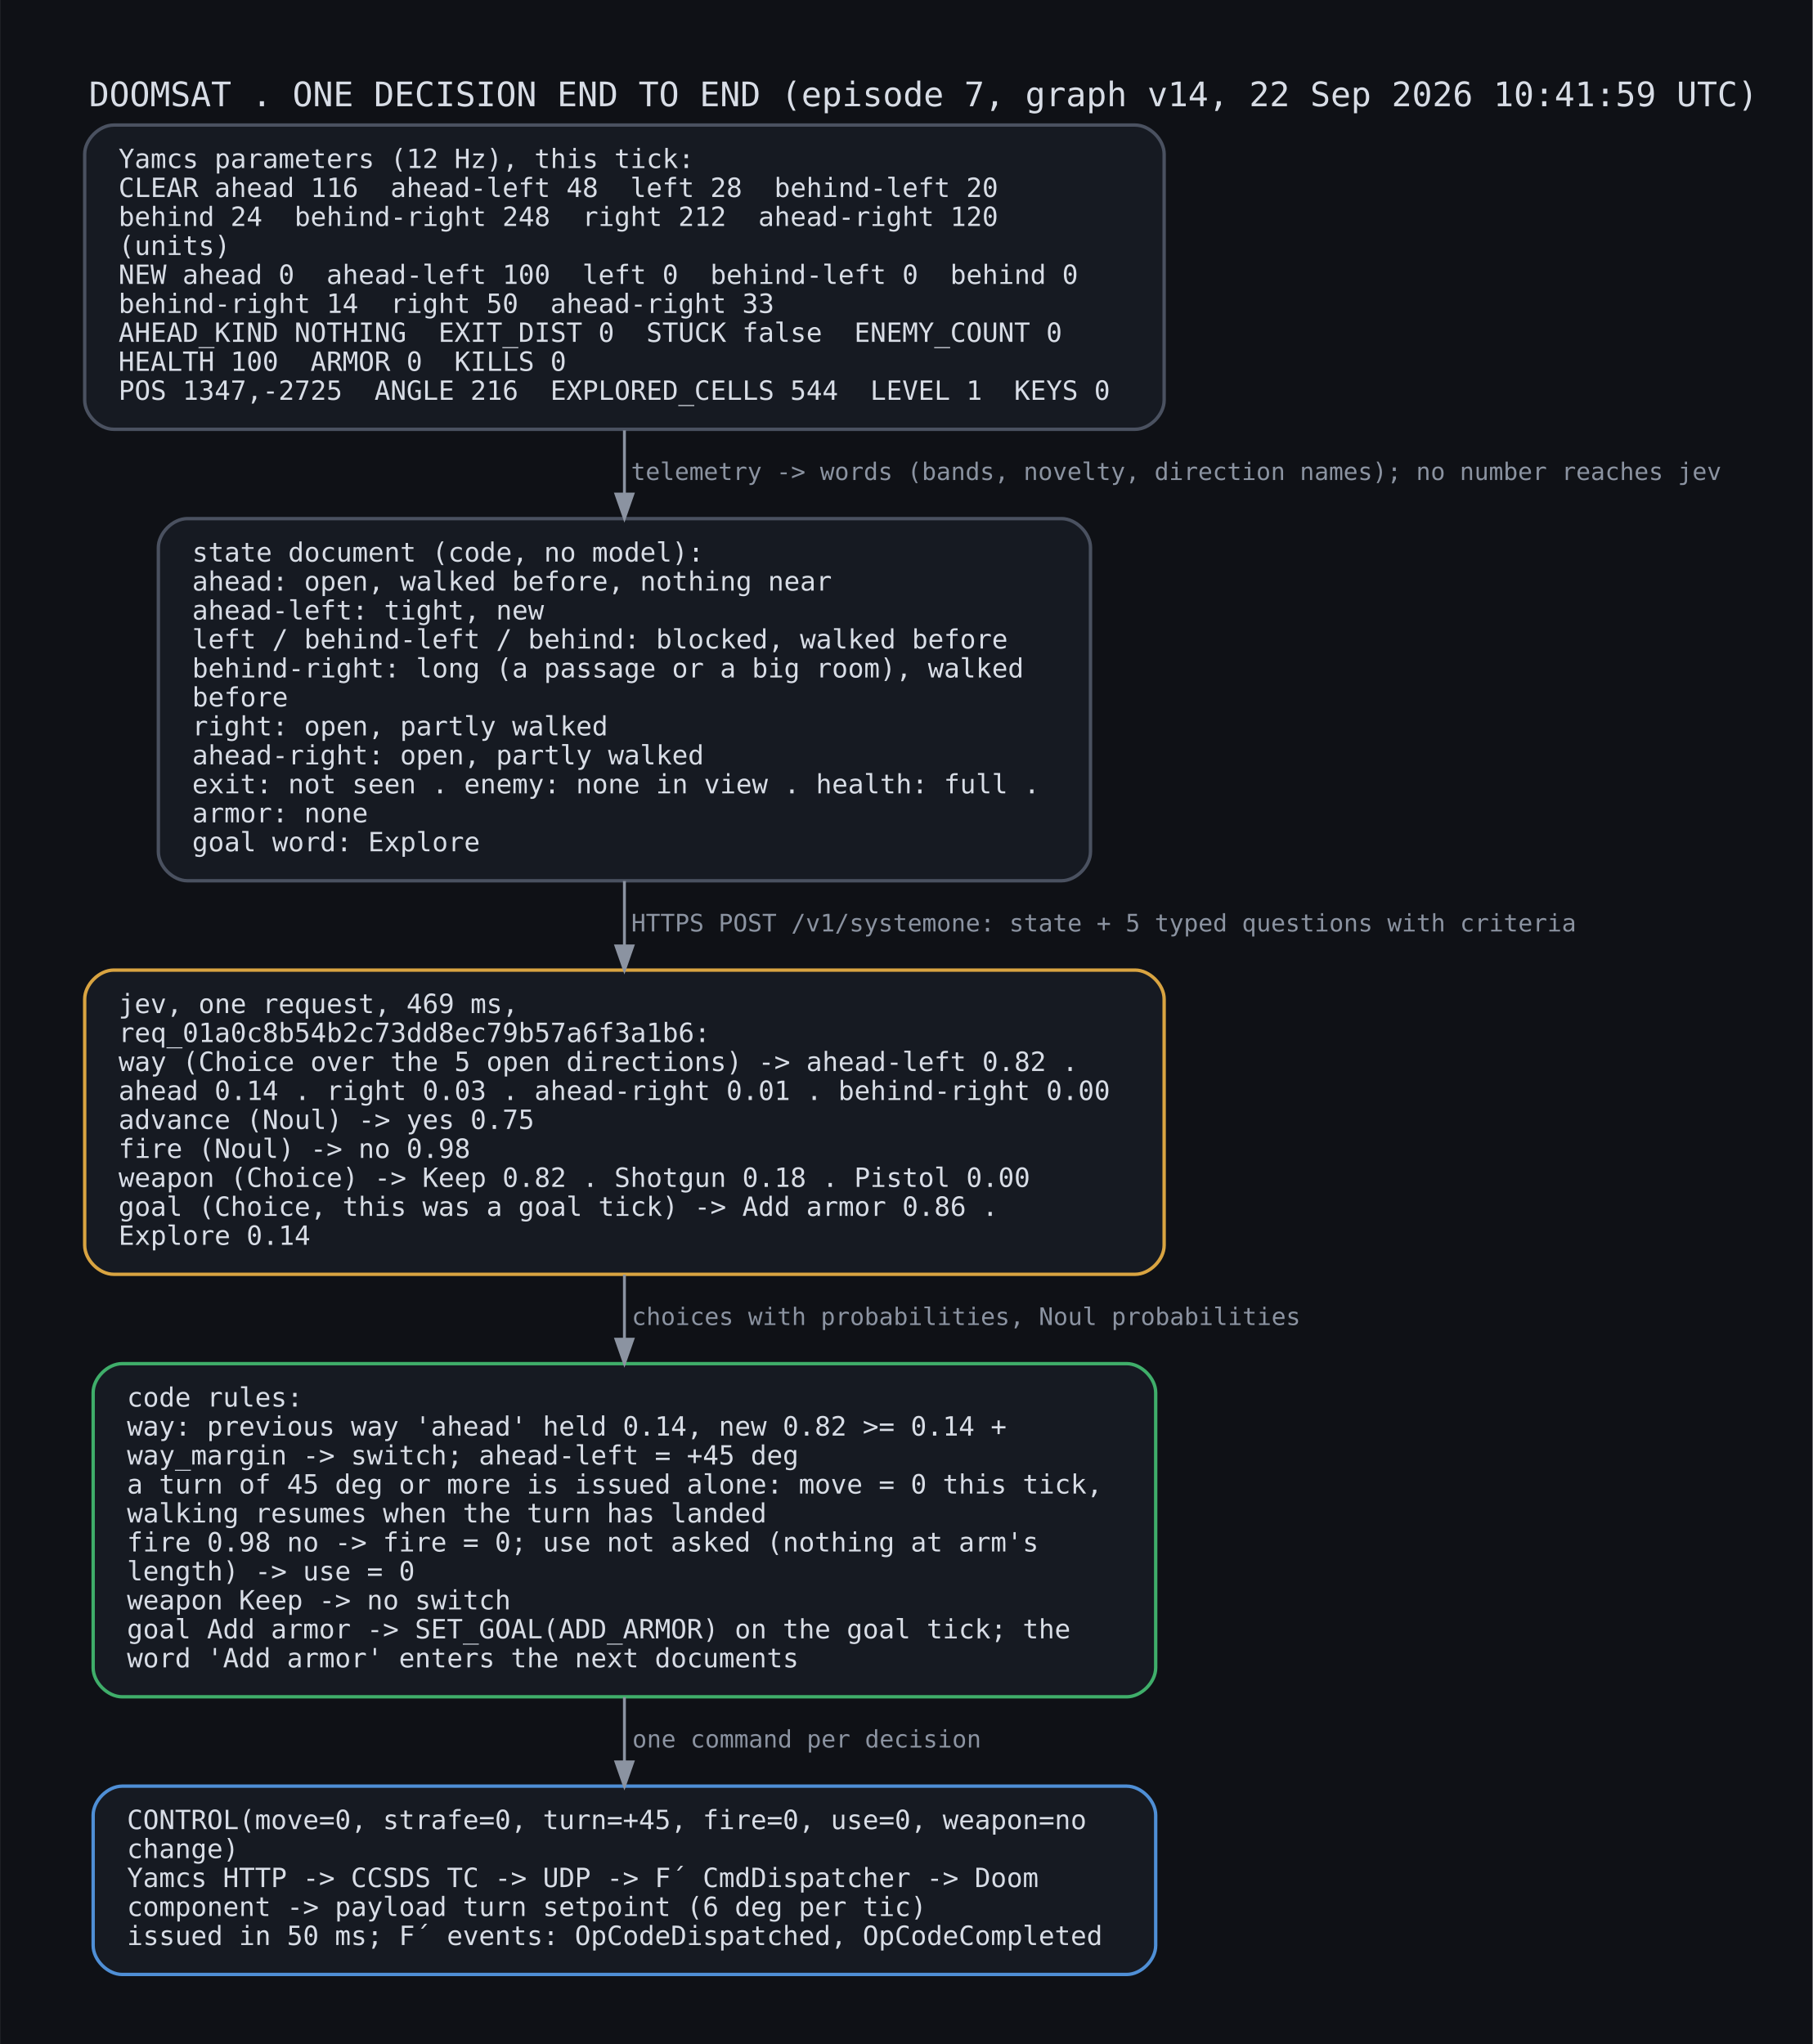
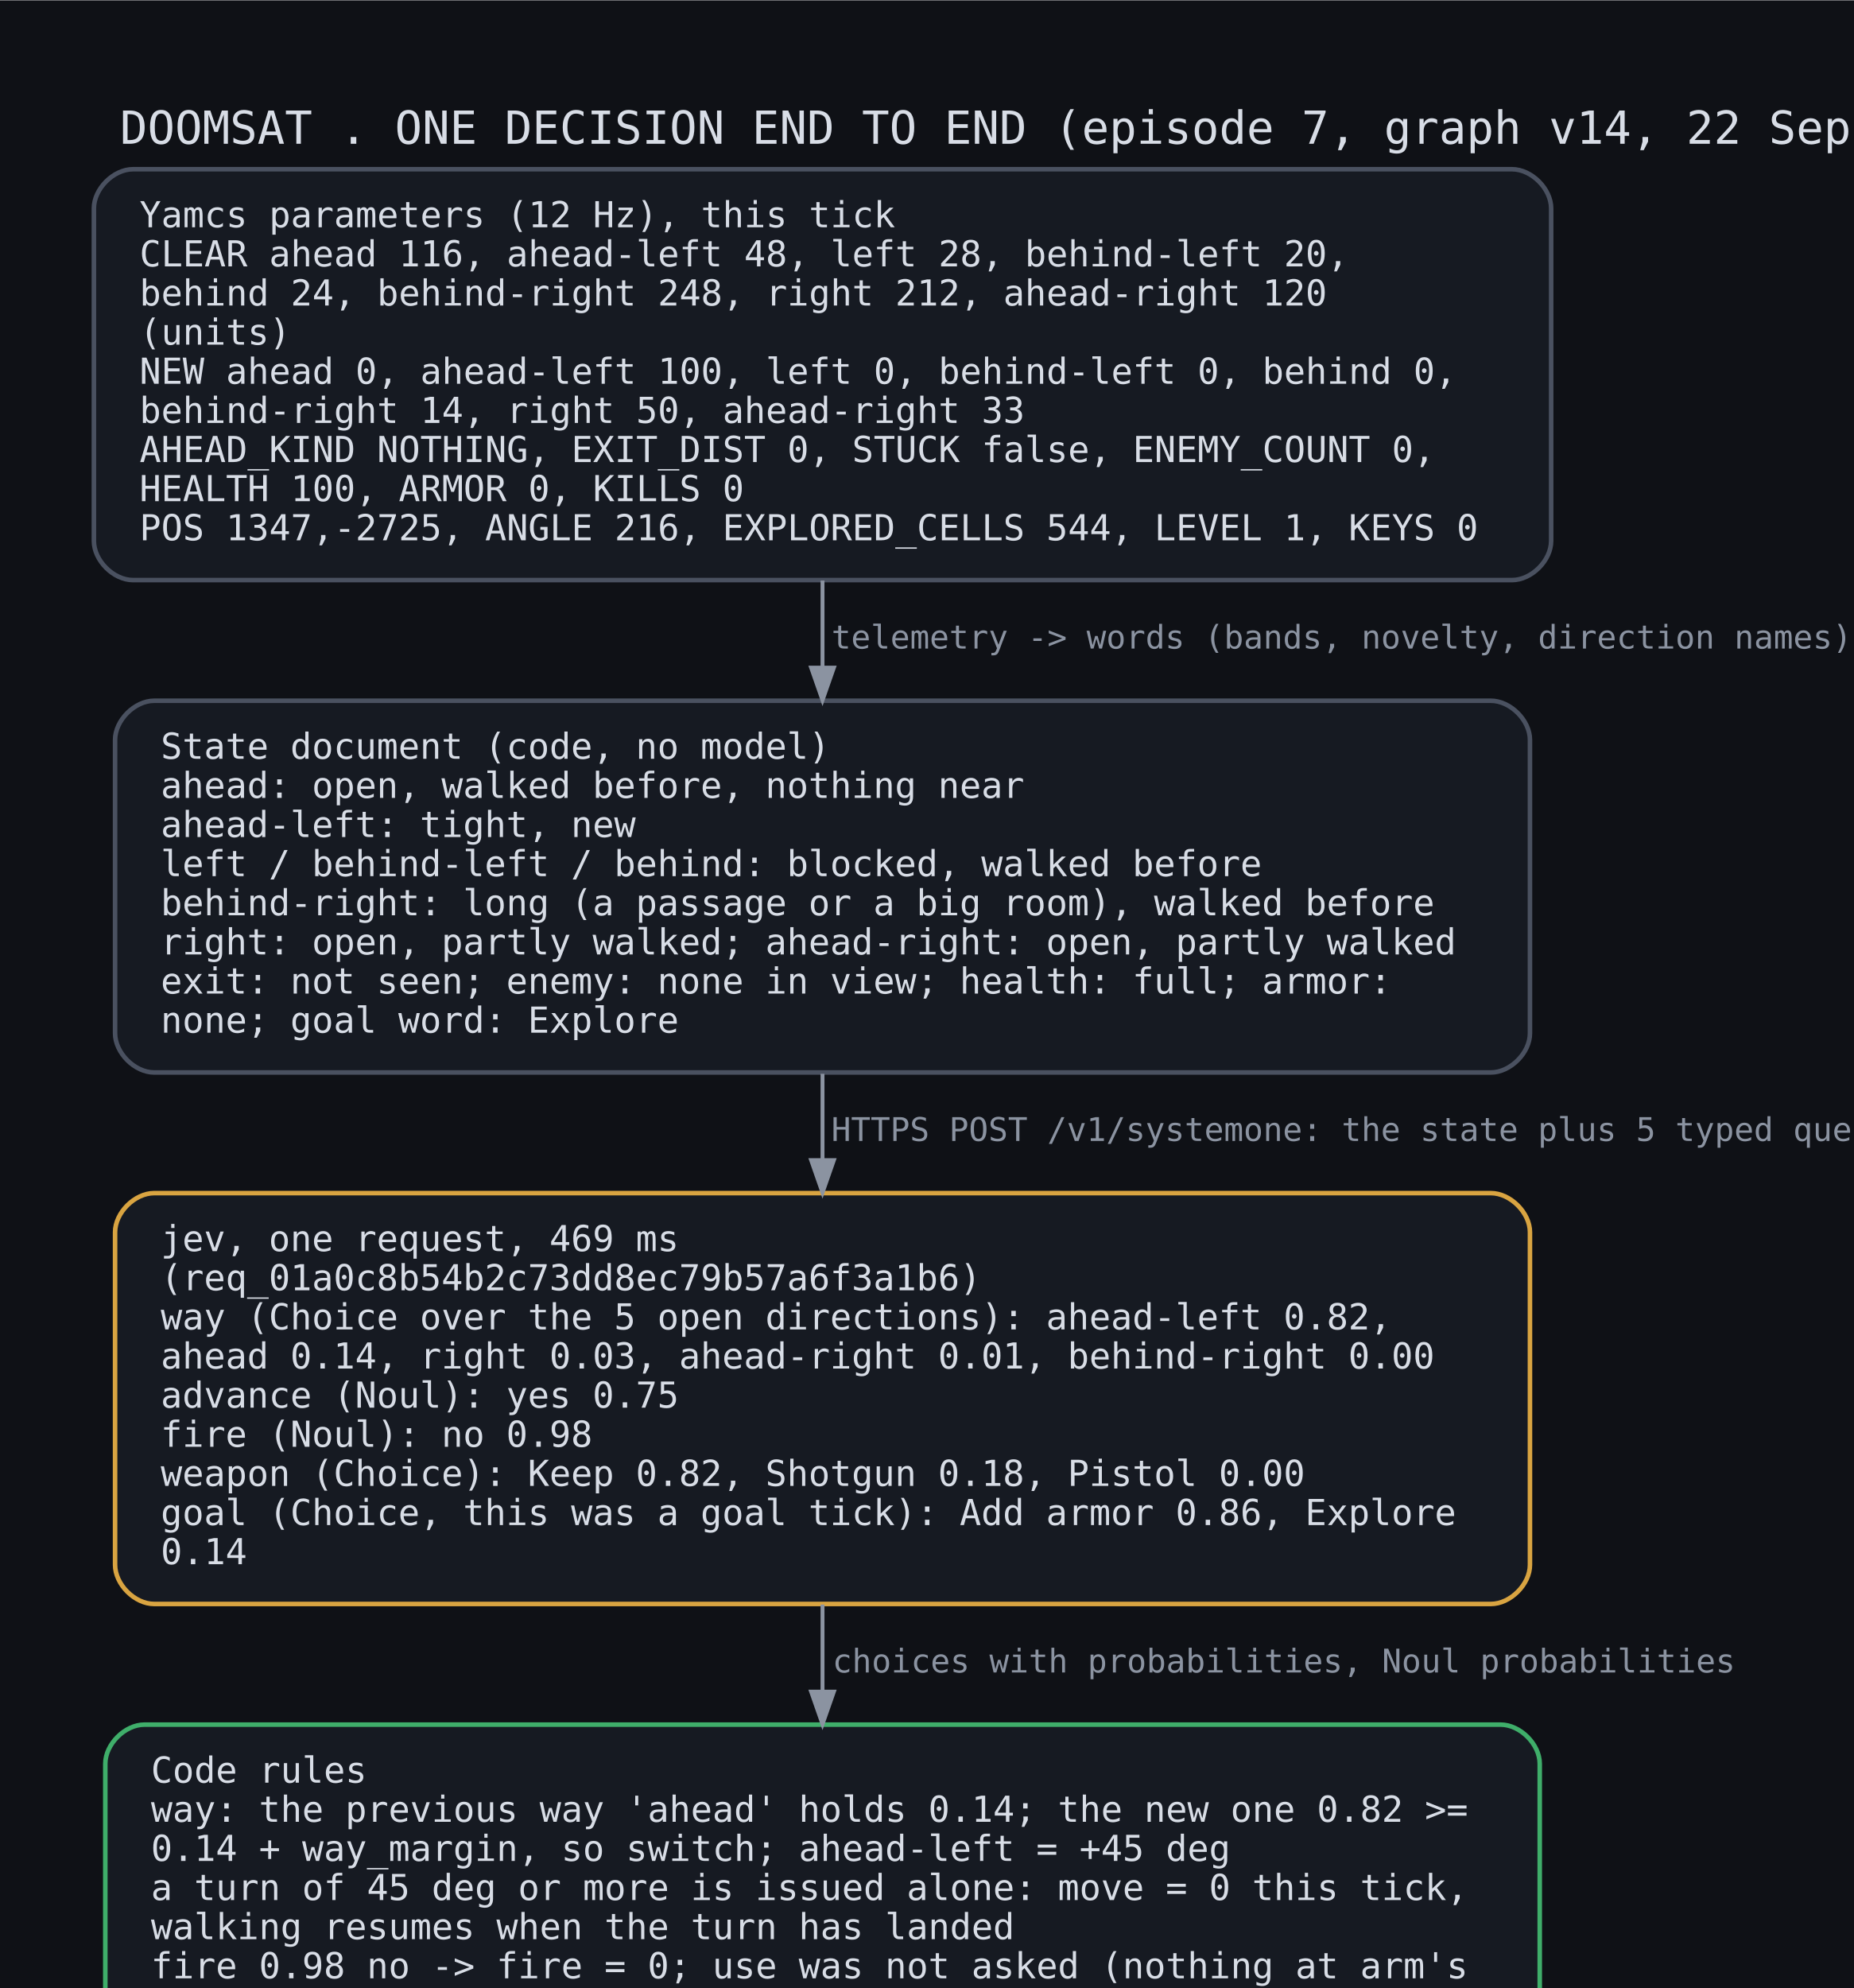
- <svg xmlns="http://www.w3.org/2000/svg" width="751pt" height="847pt" viewBox="0.00 0.00 750.60 846.60">
-   <g id="graph0" class="graph" transform="scale(1 1) rotate(0) translate(28.8 817.8)">
-     <polygon fill="#0f1116" stroke="transparent" points="-28.8,28.8 -28.8,-817.8 721.8,-817.8 721.8,28.8 -28.8,28.8" />
-     <text text-anchor="start" x="8" y="-773.8" font-family="DejaVu Sans Mono" font-size="14.00" fill="#d8dde6">DOOMSAT . ONE DECISION END TO END (episode 7, graph v14, 22 Sep 2026 10:41:59 UTC)</text>
+ <svg xmlns="http://www.w3.org/2000/svg" width="1008pt" height="1081pt" viewBox="0.00 0.00 756.10 810.60">
+   <g id="graph0" class="graph" transform="scale(1.33 1.33) rotate(0) translate(28.8 781.8)">
+     <polygon fill="#0f1116" stroke="transparent" points="-28.8,28.8 -28.8,-781.8 727.3,-781.8 727.3,28.8 -28.8,28.8" />
+     <text text-anchor="start" x="8" y="-737.8" font-family="DejaVu Sans Mono" font-size="14.00" fill="#d8dde6">DOOMSAT . ONE DECISION END TO END (episode 7, graph v14, 22 Sep 2026 10:41:59 UTC)</text>
    <g id="node1" class="node">
-       <path fill="#161a22" stroke="#4a5160" stroke-width="1.4" d="M441.25,-766C441.25,-766 18.25,-766 18.25,-766 12.25,-766 6.25,-760 6.25,-754 6.25,-754 6.25,-652 6.25,-652 6.25,-646 12.25,-640 18.25,-640 18.25,-640 441.25,-640 441.25,-640 447.25,-640 453.25,-646 453.25,-652 453.25,-652 453.25,-754 453.25,-754 453.25,-760 447.25,-766 441.25,-766" />
-       <text text-anchor="start" x="20.25" y="-748.2" font-family="DejaVu Sans Mono" font-size="11.00" fill="#d8dde6">Yamcs parameters (12 Hz), this tick:</text>
-       <text text-anchor="start" x="20.25" y="-736.2" font-family="DejaVu Sans Mono" font-size="11.00" fill="#d8dde6">CLEAR ahead 116  ahead-left 48  left 28  behind-left 20</text>
-       <text text-anchor="start" x="20.25" y="-724.2" font-family="DejaVu Sans Mono" font-size="11.00" fill="#d8dde6">behind 24  behind-right 248  right 212  ahead-right 120</text>
-       <text text-anchor="start" x="20.25" y="-712.2" font-family="DejaVu Sans Mono" font-size="11.00" fill="#d8dde6">(units)</text>
-       <text text-anchor="start" x="20.25" y="-700.2" font-family="DejaVu Sans Mono" font-size="11.00" fill="#d8dde6">NEW ahead 0  ahead-left 100  left 0  behind-left 0  behind 0</text>
-       <text text-anchor="start" x="20.25" y="-688.2" font-family="DejaVu Sans Mono" font-size="11.00" fill="#d8dde6">behind-right 14  right 50  ahead-right 33</text>
-       <text text-anchor="start" x="20.25" y="-676.2" font-family="DejaVu Sans Mono" font-size="11.00" fill="#d8dde6">AHEAD_KIND NOTHING  EXIT_DIST 0  STUCK false  ENEMY_COUNT 0</text>
-       <text text-anchor="start" x="20.25" y="-664.2" font-family="DejaVu Sans Mono" font-size="11.00" fill="#d8dde6">HEALTH 100  ARMOR 0  KILLS 0</text>
-       <text text-anchor="start" x="20.25" y="-652.2" font-family="DejaVu Sans Mono" font-size="11.00" fill="#d8dde6">POS 1347,-2725  ANGLE 216  EXPLORED_CELLS 544  LEVEL 1  KEYS 0</text>
+       <path fill="#161a22" stroke="#4a5160" stroke-width="1.4" d="M435,-730C435,-730 12,-730 12,-730 6,-730 0,-724 0,-718 0,-718 0,-616 0,-616 0,-610 6,-604 12,-604 12,-604 435,-604 435,-604 441,-604 447,-610 447,-616 447,-616 447,-718 447,-718 447,-724 441,-730 435,-730" />
+       <text text-anchor="start" x="14" y="-712.2" font-family="DejaVu Sans Mono" font-size="11.00" fill="#d8dde6">Yamcs parameters (12 Hz), this tick</text>
+       <text text-anchor="start" x="14" y="-700.2" font-family="DejaVu Sans Mono" font-size="11.00" fill="#d8dde6">CLEAR ahead 116, ahead-left 48, left 28, behind-left 20,</text>
+       <text text-anchor="start" x="14" y="-688.2" font-family="DejaVu Sans Mono" font-size="11.00" fill="#d8dde6">behind 24, behind-right 248, right 212, ahead-right 120</text>
+       <text text-anchor="start" x="14" y="-676.2" font-family="DejaVu Sans Mono" font-size="11.00" fill="#d8dde6">(units)</text>
+       <text text-anchor="start" x="14" y="-664.2" font-family="DejaVu Sans Mono" font-size="11.00" fill="#d8dde6">NEW ahead 0, ahead-left 100, left 0, behind-left 0, behind 0,</text>
+       <text text-anchor="start" x="14" y="-652.2" font-family="DejaVu Sans Mono" font-size="11.00" fill="#d8dde6">behind-right 14, right 50, ahead-right 33</text>
+       <text text-anchor="start" x="14" y="-640.2" font-family="DejaVu Sans Mono" font-size="11.00" fill="#d8dde6">AHEAD_KIND NOTHING, EXIT_DIST 0, STUCK false, ENEMY_COUNT 0,</text>
+       <text text-anchor="start" x="14" y="-628.2" font-family="DejaVu Sans Mono" font-size="11.00" fill="#d8dde6">HEALTH 100, ARMOR 0, KILLS 0</text>
+       <text text-anchor="start" x="14" y="-616.2" font-family="DejaVu Sans Mono" font-size="11.00" fill="#d8dde6">POS 1347,-2725, ANGLE 216, EXPLORED_CELLS 544, LEVEL 1, KEYS 0</text>
    </g>
    <g id="node2" class="node">
-       <path fill="#161a22" stroke="#4a5160" stroke-width="1.4" d="M410.75,-603C410.75,-603 48.75,-603 48.75,-603 42.75,-603 36.75,-597 36.75,-591 36.75,-591 36.75,-465 36.75,-465 36.75,-459 42.75,-453 48.75,-453 48.75,-453 410.75,-453 410.75,-453 416.75,-453 422.75,-459 422.75,-465 422.75,-465 422.75,-591 422.75,-591 422.75,-597 416.75,-603 410.75,-603" />
-       <text text-anchor="start" x="50.75" y="-585.2" font-family="DejaVu Sans Mono" font-size="11.00" fill="#d8dde6">state document (code, no model):</text>
-       <text text-anchor="start" x="50.75" y="-573.2" font-family="DejaVu Sans Mono" font-size="11.00" fill="#d8dde6">ahead: open, walked before, nothing near</text>
-       <text text-anchor="start" x="50.75" y="-561.2" font-family="DejaVu Sans Mono" font-size="11.00" fill="#d8dde6">ahead-left: tight, new</text>
-       <text text-anchor="start" x="50.75" y="-549.2" font-family="DejaVu Sans Mono" font-size="11.00" fill="#d8dde6">left / behind-left / behind: blocked, walked before</text>
-       <text text-anchor="start" x="50.75" y="-537.2" font-family="DejaVu Sans Mono" font-size="11.00" fill="#d8dde6">behind-right: long (a passage or a big room), walked</text>
-       <text text-anchor="start" x="50.75" y="-525.2" font-family="DejaVu Sans Mono" font-size="11.00" fill="#d8dde6">before</text>
-       <text text-anchor="start" x="50.75" y="-513.2" font-family="DejaVu Sans Mono" font-size="11.00" fill="#d8dde6">right: open, partly walked</text>
-       <text text-anchor="start" x="50.75" y="-501.2" font-family="DejaVu Sans Mono" font-size="11.00" fill="#d8dde6">ahead-right: open, partly walked</text>
-       <text text-anchor="start" x="50.75" y="-489.2" font-family="DejaVu Sans Mono" font-size="11.00" fill="#d8dde6">exit: not seen . enemy: none in view . health: full .</text>
-       <text text-anchor="start" x="50.75" y="-477.2" font-family="DejaVu Sans Mono" font-size="11.00" fill="#d8dde6">armor: none</text>
-       <text text-anchor="start" x="50.75" y="-465.2" font-family="DejaVu Sans Mono" font-size="11.00" fill="#d8dde6">goal word: Explore</text>
+       <path fill="#161a22" stroke="#4a5160" stroke-width="1.4" d="M428.5,-567C428.5,-567 18.5,-567 18.5,-567 12.5,-567 6.5,-561 6.5,-555 6.5,-555 6.5,-465 6.5,-465 6.5,-459 12.5,-453 18.5,-453 18.5,-453 428.5,-453 428.5,-453 434.5,-453 440.5,-459 440.5,-465 440.5,-465 440.5,-555 440.5,-555 440.5,-561 434.5,-567 428.5,-567" />
+       <text text-anchor="start" x="20.5" y="-549.2" font-family="DejaVu Sans Mono" font-size="11.00" fill="#d8dde6">State document (code, no model)</text>
+       <text text-anchor="start" x="20.5" y="-537.2" font-family="DejaVu Sans Mono" font-size="11.00" fill="#d8dde6">ahead: open, walked before, nothing near</text>
+       <text text-anchor="start" x="20.5" y="-525.2" font-family="DejaVu Sans Mono" font-size="11.00" fill="#d8dde6">ahead-left: tight, new</text>
+       <text text-anchor="start" x="20.5" y="-513.2" font-family="DejaVu Sans Mono" font-size="11.00" fill="#d8dde6">left / behind-left / behind: blocked, walked before</text>
+       <text text-anchor="start" x="20.5" y="-501.2" font-family="DejaVu Sans Mono" font-size="11.00" fill="#d8dde6">behind-right: long (a passage or a big room), walked before</text>
+       <text text-anchor="start" x="20.5" y="-489.2" font-family="DejaVu Sans Mono" font-size="11.00" fill="#d8dde6">right: open, partly walked; ahead-right: open, partly walked</text>
+       <text text-anchor="start" x="20.5" y="-477.2" font-family="DejaVu Sans Mono" font-size="11.00" fill="#d8dde6">exit: not seen; enemy: none in view; health: full; armor:</text>
+       <text text-anchor="start" x="20.5" y="-465.2" font-family="DejaVu Sans Mono" font-size="11.00" fill="#d8dde6">none; goal word: Explore</text>
    </g>
    <g id="edge1" class="edge">
-       <path fill="none" stroke="#8b93a1" stroke-width="1.2" d="M229.75,-639.54C229.75,-630.96 229.75,-622.04 229.75,-613.15" />
-       <polygon fill="#8b93a1" stroke="#8b93a1" stroke-width="1.2" points="233.25,-613.15 229.75,-603.15 226.25,-613.15 233.25,-613.15" />
-       <text text-anchor="middle" x="458.25" y="-619" font-family="DejaVu Sans Mono" font-size="10.00" fill="#8b93a1"> telemetry -&gt; words (bands, novelty, direction names); no number reaches jev</text>
+       <path fill="none" stroke="#8b93a1" stroke-width="1.2" d="M223.5,-603.85C223.5,-595.13 223.5,-586.14 223.5,-577.35" />
+       <polygon fill="#8b93a1" stroke="#8b93a1" stroke-width="1.2" points="227,-577.15 223.5,-567.15 220,-577.15 227,-577.15" />
+       <text text-anchor="middle" x="452" y="-583" font-family="DejaVu Sans Mono" font-size="10.00" fill="#8b93a1"> telemetry -&gt; words (bands, novelty, direction names); no number reaches jev</text>
    </g>
    <g id="node3" class="node">
-       <path fill="#161a22" stroke="#d9a441" stroke-width="1.4" d="M441.25,-416C441.25,-416 18.25,-416 18.25,-416 12.25,-416 6.25,-410 6.25,-404 6.25,-404 6.25,-302 6.25,-302 6.25,-296 12.25,-290 18.25,-290 18.25,-290 441.25,-290 441.25,-290 447.25,-290 453.25,-296 453.25,-302 453.25,-302 453.25,-404 453.25,-404 453.25,-410 447.25,-416 441.25,-416" />
-       <text text-anchor="start" x="20.25" y="-398.2" font-family="DejaVu Sans Mono" font-size="11.00" fill="#d8dde6">jev, one request, 469 ms,</text>
-       <text text-anchor="start" x="20.25" y="-386.2" font-family="DejaVu Sans Mono" font-size="11.00" fill="#d8dde6">req_01a0c8b54b2c73dd8ec79b57a6f3a1b6:</text>
-       <text text-anchor="start" x="20.25" y="-374.2" font-family="DejaVu Sans Mono" font-size="11.00" fill="#d8dde6">way (Choice over the 5 open directions) -&gt; ahead-left 0.82 .</text>
-       <text text-anchor="start" x="20.25" y="-362.2" font-family="DejaVu Sans Mono" font-size="11.00" fill="#d8dde6">ahead 0.14 . right 0.03 . ahead-right 0.01 . behind-right 0.00</text>
-       <text text-anchor="start" x="20.25" y="-350.2" font-family="DejaVu Sans Mono" font-size="11.00" fill="#d8dde6">advance (Noul) -&gt; yes 0.75</text>
-       <text text-anchor="start" x="20.25" y="-338.2" font-family="DejaVu Sans Mono" font-size="11.00" fill="#d8dde6">fire (Noul) -&gt; no 0.98</text>
-       <text text-anchor="start" x="20.25" y="-326.2" font-family="DejaVu Sans Mono" font-size="11.00" fill="#d8dde6">weapon (Choice) -&gt; Keep 0.82 . Shotgun 0.18 . Pistol 0.00</text>
-       <text text-anchor="start" x="20.25" y="-314.2" font-family="DejaVu Sans Mono" font-size="11.00" fill="#d8dde6">goal (Choice, this was a goal tick) -&gt; Add armor 0.86 .</text>
-       <text text-anchor="start" x="20.25" y="-302.2" font-family="DejaVu Sans Mono" font-size="11.00" fill="#d8dde6">Explore 0.14</text>
+       <path fill="#161a22" stroke="#d9a441" stroke-width="1.4" d="M428.5,-416C428.5,-416 18.5,-416 18.5,-416 12.5,-416 6.5,-410 6.5,-404 6.5,-404 6.5,-302 6.5,-302 6.5,-296 12.5,-290 18.5,-290 18.5,-290 428.5,-290 428.5,-290 434.5,-290 440.5,-296 440.5,-302 440.5,-302 440.5,-404 440.5,-404 440.5,-410 434.5,-416 428.5,-416" />
+       <text text-anchor="start" x="20.5" y="-398.2" font-family="DejaVu Sans Mono" font-size="11.00" fill="#d8dde6">jev, one request, 469 ms</text>
+       <text text-anchor="start" x="20.5" y="-386.2" font-family="DejaVu Sans Mono" font-size="11.00" fill="#d8dde6">(req_01a0c8b54b2c73dd8ec79b57a6f3a1b6)</text>
+       <text text-anchor="start" x="20.5" y="-374.2" font-family="DejaVu Sans Mono" font-size="11.00" fill="#d8dde6">way (Choice over the 5 open directions): ahead-left 0.82,</text>
+       <text text-anchor="start" x="20.5" y="-362.2" font-family="DejaVu Sans Mono" font-size="11.00" fill="#d8dde6">ahead 0.14, right 0.03, ahead-right 0.01, behind-right 0.00</text>
+       <text text-anchor="start" x="20.5" y="-350.2" font-family="DejaVu Sans Mono" font-size="11.00" fill="#d8dde6">advance (Noul): yes 0.75</text>
+       <text text-anchor="start" x="20.5" y="-338.2" font-family="DejaVu Sans Mono" font-size="11.00" fill="#d8dde6">fire (Noul): no 0.98</text>
+       <text text-anchor="start" x="20.5" y="-326.2" font-family="DejaVu Sans Mono" font-size="11.00" fill="#d8dde6">weapon (Choice): Keep 0.82, Shotgun 0.18, Pistol 0.00</text>
+       <text text-anchor="start" x="20.5" y="-314.2" font-family="DejaVu Sans Mono" font-size="11.00" fill="#d8dde6">goal (Choice, this was a goal tick): Add armor 0.86, Explore</text>
+       <text text-anchor="start" x="20.5" y="-302.2" font-family="DejaVu Sans Mono" font-size="11.00" fill="#d8dde6">0.14</text>
    </g>
    <g id="edge2" class="edge">
-       <path fill="none" stroke="#8b93a1" stroke-width="1.2" d="M229.75,-452.88C229.75,-444.05 229.75,-435.04 229.75,-426.23" />
-       <polygon fill="#8b93a1" stroke="#8b93a1" stroke-width="1.2" points="233.25,-426.01 229.75,-416.01 226.25,-426.01 233.25,-426.01" />
-       <text text-anchor="middle" x="428.25" y="-432" font-family="DejaVu Sans Mono" font-size="10.00" fill="#8b93a1"> HTTPS POST /v1/systemone: state + 5 typed questions with criteria</text>
+       <path fill="none" stroke="#8b93a1" stroke-width="1.2" d="M223.5,-452.6C223.5,-444.08 223.5,-435.19 223.5,-426.38" />
+       <polygon fill="#8b93a1" stroke="#8b93a1" stroke-width="1.2" points="227,-426.12 223.5,-416.12 220,-426.12 227,-426.12" />
+       <text text-anchor="middle" x="461" y="-432" font-family="DejaVu Sans Mono" font-size="10.00" fill="#8b93a1"> HTTPS POST /v1/systemone: the state plus 5 typed questions with their criteria</text>
    </g>
    <g id="node4" class="node">
-       <path fill="#161a22" stroke="#3fae6a" stroke-width="1.4" d="M437.75,-253C437.75,-253 21.75,-253 21.75,-253 15.75,-253 9.75,-247 9.75,-241 9.75,-241 9.75,-127 9.75,-127 9.75,-121 15.75,-115 21.75,-115 21.75,-115 437.75,-115 437.75,-115 443.75,-115 449.75,-121 449.75,-127 449.75,-127 449.75,-241 449.75,-241 449.75,-247 443.75,-253 437.75,-253" />
-       <text text-anchor="start" x="23.75" y="-235.2" font-family="DejaVu Sans Mono" font-size="11.00" fill="#d8dde6">code rules:</text>
-       <text text-anchor="start" x="23.75" y="-223.2" font-family="DejaVu Sans Mono" font-size="11.00" fill="#d8dde6">way: previous way 'ahead' held 0.14, new 0.82 &gt;= 0.14 +</text>
-       <text text-anchor="start" x="23.75" y="-211.2" font-family="DejaVu Sans Mono" font-size="11.00" fill="#d8dde6">way_margin -&gt; switch; ahead-left = +45 deg</text>
-       <text text-anchor="start" x="23.75" y="-199.2" font-family="DejaVu Sans Mono" font-size="11.00" fill="#d8dde6">a turn of 45 deg or more is issued alone: move = 0 this tick,</text>
-       <text text-anchor="start" x="23.75" y="-187.2" font-family="DejaVu Sans Mono" font-size="11.00" fill="#d8dde6">walking resumes when the turn has landed</text>
-       <text text-anchor="start" x="23.75" y="-175.2" font-family="DejaVu Sans Mono" font-size="11.00" fill="#d8dde6">fire 0.98 no -&gt; fire = 0; use not asked (nothing at arm's</text>
-       <text text-anchor="start" x="23.75" y="-163.2" font-family="DejaVu Sans Mono" font-size="11.00" fill="#d8dde6">length) -&gt; use = 0</text>
-       <text text-anchor="start" x="23.75" y="-151.2" font-family="DejaVu Sans Mono" font-size="11.00" fill="#d8dde6">weapon Keep -&gt; no switch</text>
-       <text text-anchor="start" x="23.75" y="-139.2" font-family="DejaVu Sans Mono" font-size="11.00" fill="#d8dde6">goal Add armor -&gt; SET_GOAL(ADD_ARMOR) on the goal tick; the</text>
-       <text text-anchor="start" x="23.75" y="-127.2" font-family="DejaVu Sans Mono" font-size="11.00" fill="#d8dde6">word 'Add armor' enters the next documents</text>
+       <path fill="#161a22" stroke="#3fae6a" stroke-width="1.4" d="M431.5,-253C431.5,-253 15.5,-253 15.5,-253 9.5,-253 3.5,-247 3.5,-241 3.5,-241 3.5,-127 3.5,-127 3.5,-121 9.5,-115 15.5,-115 15.5,-115 431.5,-115 431.5,-115 437.5,-115 443.5,-121 443.5,-127 443.5,-127 443.5,-241 443.5,-241 443.5,-247 437.5,-253 431.5,-253" />
+       <text text-anchor="start" x="17.5" y="-235.2" font-family="DejaVu Sans Mono" font-size="11.00" fill="#d8dde6">Code rules</text>
+       <text text-anchor="start" x="17.5" y="-223.2" font-family="DejaVu Sans Mono" font-size="11.00" fill="#d8dde6">way: the previous way 'ahead' holds 0.14; the new one 0.82 &gt;=</text>
+       <text text-anchor="start" x="17.5" y="-211.2" font-family="DejaVu Sans Mono" font-size="11.00" fill="#d8dde6">0.14 + way_margin, so switch; ahead-left = +45 deg</text>
+       <text text-anchor="start" x="17.5" y="-199.2" font-family="DejaVu Sans Mono" font-size="11.00" fill="#d8dde6">a turn of 45 deg or more is issued alone: move = 0 this tick,</text>
+       <text text-anchor="start" x="17.5" y="-187.2" font-family="DejaVu Sans Mono" font-size="11.00" fill="#d8dde6">walking resumes when the turn has landed</text>
+       <text text-anchor="start" x="17.5" y="-175.2" font-family="DejaVu Sans Mono" font-size="11.00" fill="#d8dde6">fire 0.98 no -&gt; fire = 0; use was not asked (nothing at arm's</text>
+       <text text-anchor="start" x="17.5" y="-163.2" font-family="DejaVu Sans Mono" font-size="11.00" fill="#d8dde6">length) -&gt; use = 0</text>
+       <text text-anchor="start" x="17.5" y="-151.2" font-family="DejaVu Sans Mono" font-size="11.00" fill="#d8dde6">weapon Keep -&gt; no switch</text>
+       <text text-anchor="start" x="17.5" y="-139.2" font-family="DejaVu Sans Mono" font-size="11.00" fill="#d8dde6">goal Add armor -&gt; SET_GOAL(ADD_ARMOR) on the goal tick; the</text>
+       <text text-anchor="start" x="17.5" y="-127.2" font-family="DejaVu Sans Mono" font-size="11.00" fill="#d8dde6">word 'Add armor' enters the next documents</text>
    </g>
    <g id="edge3" class="edge">
-       <path fill="none" stroke="#8b93a1" stroke-width="1.2" d="M229.75,-289.82C229.75,-281.12 229.75,-272.1 229.75,-263.16" />
-       <polygon fill="#8b93a1" stroke="#8b93a1" stroke-width="1.2" points="233.25,-263.12 229.75,-253.12 226.25,-263.12 233.25,-263.12" />
-       <text text-anchor="middle" x="371.25" y="-269" font-family="DejaVu Sans Mono" font-size="10.00" fill="#8b93a1"> choices with probabilities, Noul probabilities</text>
+       <path fill="none" stroke="#8b93a1" stroke-width="1.2" d="M223.5,-289.82C223.5,-281.12 223.5,-272.1 223.5,-263.16" />
+       <polygon fill="#8b93a1" stroke="#8b93a1" stroke-width="1.2" points="227,-263.12 223.5,-253.12 220,-263.12 227,-263.12" />
+       <text text-anchor="middle" x="365" y="-269" font-family="DejaVu Sans Mono" font-size="10.00" fill="#8b93a1"> choices with probabilities, Noul probabilities</text>
    </g>
    <g id="node5" class="node">
-       <path fill="#161a22" stroke="#4f8fd6" stroke-width="1.4" d="M437.75,-78C437.75,-78 21.75,-78 21.75,-78 15.75,-78 9.75,-72 9.75,-66 9.75,-66 9.75,-12 9.75,-12 9.75,-6 15.75,0 21.75,0 21.75,0 437.75,0 437.75,0 443.75,0 449.75,-6 449.75,-12 449.75,-12 449.75,-66 449.75,-66 449.75,-72 443.75,-78 437.75,-78" />
-       <text text-anchor="start" x="23.75" y="-60.2" font-family="DejaVu Sans Mono" font-size="11.00" fill="#d8dde6">CONTROL(move=0, strafe=0, turn=+45, fire=0, use=0, weapon=no</text>
-       <text text-anchor="start" x="23.75" y="-48.2" font-family="DejaVu Sans Mono" font-size="11.00" fill="#d8dde6">change)</text>
-       <text text-anchor="start" x="23.75" y="-36.2" font-family="DejaVu Sans Mono" font-size="11.00" fill="#d8dde6">Yamcs HTTP -&gt; CCSDS TC -&gt; UDP -&gt; F´ CmdDispatcher -&gt; Doom</text>
-       <text text-anchor="start" x="23.75" y="-24.2" font-family="DejaVu Sans Mono" font-size="11.00" fill="#d8dde6">component -&gt; payload turn setpoint (6 deg per tic)</text>
-       <text text-anchor="start" x="23.75" y="-12.2" font-family="DejaVu Sans Mono" font-size="11.00" fill="#d8dde6">issued in 50 ms; F´ events: OpCodeDispatched, OpCodeCompleted</text>
+       <path fill="#161a22" stroke="#4f8fd6" stroke-width="1.4" d="M431.5,-78C431.5,-78 15.5,-78 15.5,-78 9.5,-78 3.5,-72 3.5,-66 3.5,-66 3.5,-12 3.5,-12 3.5,-6 9.5,0 15.5,0 15.5,0 431.5,0 431.5,0 437.5,0 443.5,-6 443.5,-12 443.5,-12 443.5,-66 443.5,-66 443.5,-72 437.5,-78 431.5,-78" />
+       <text text-anchor="start" x="17.5" y="-60.2" font-family="DejaVu Sans Mono" font-size="11.00" fill="#d8dde6">CONTROL(move=0, strafe=0, turn=+45, fire=0, use=0, weapon=no</text>
+       <text text-anchor="start" x="17.5" y="-48.2" font-family="DejaVu Sans Mono" font-size="11.00" fill="#d8dde6">change)</text>
+       <text text-anchor="start" x="17.5" y="-36.2" font-family="DejaVu Sans Mono" font-size="11.00" fill="#d8dde6">Yamcs HTTP -&gt; CCSDS TC -&gt; UDP -&gt; F´ CmdDispatcher -&gt; Doom</text>
+       <text text-anchor="start" x="17.5" y="-24.2" font-family="DejaVu Sans Mono" font-size="11.00" fill="#d8dde6">component -&gt; payload turn setpoint (6 deg per tic)</text>
+       <text text-anchor="start" x="17.5" y="-12.2" font-family="DejaVu Sans Mono" font-size="11.00" fill="#d8dde6">issued in 50 ms; F´ events: OpCodeDispatched, OpCodeCompleted</text>
    </g>
    <g id="edge4" class="edge">
-       <path fill="none" stroke="#8b93a1" stroke-width="1.2" d="M229.75,-114.85C229.75,-105.85 229.75,-96.78 229.75,-88.21" />
-       <polygon fill="#8b93a1" stroke="#8b93a1" stroke-width="1.2" points="233.25,-88.04 229.75,-78.04 226.25,-88.04 233.25,-88.04" />
-       <text text-anchor="middle" x="305.25" y="-94" font-family="DejaVu Sans Mono" font-size="10.00" fill="#8b93a1"> one command per decision</text>
+       <path fill="none" stroke="#8b93a1" stroke-width="1.2" d="M223.5,-114.85C223.5,-105.85 223.5,-96.78 223.5,-88.21" />
+       <polygon fill="#8b93a1" stroke="#8b93a1" stroke-width="1.2" points="227,-88.04 223.5,-78.04 220,-88.04 227,-88.04" />
+       <text text-anchor="middle" x="299" y="-94" font-family="DejaVu Sans Mono" font-size="10.00" fill="#8b93a1"> one command per decision</text>
    </g>
  </g>
</svg>
